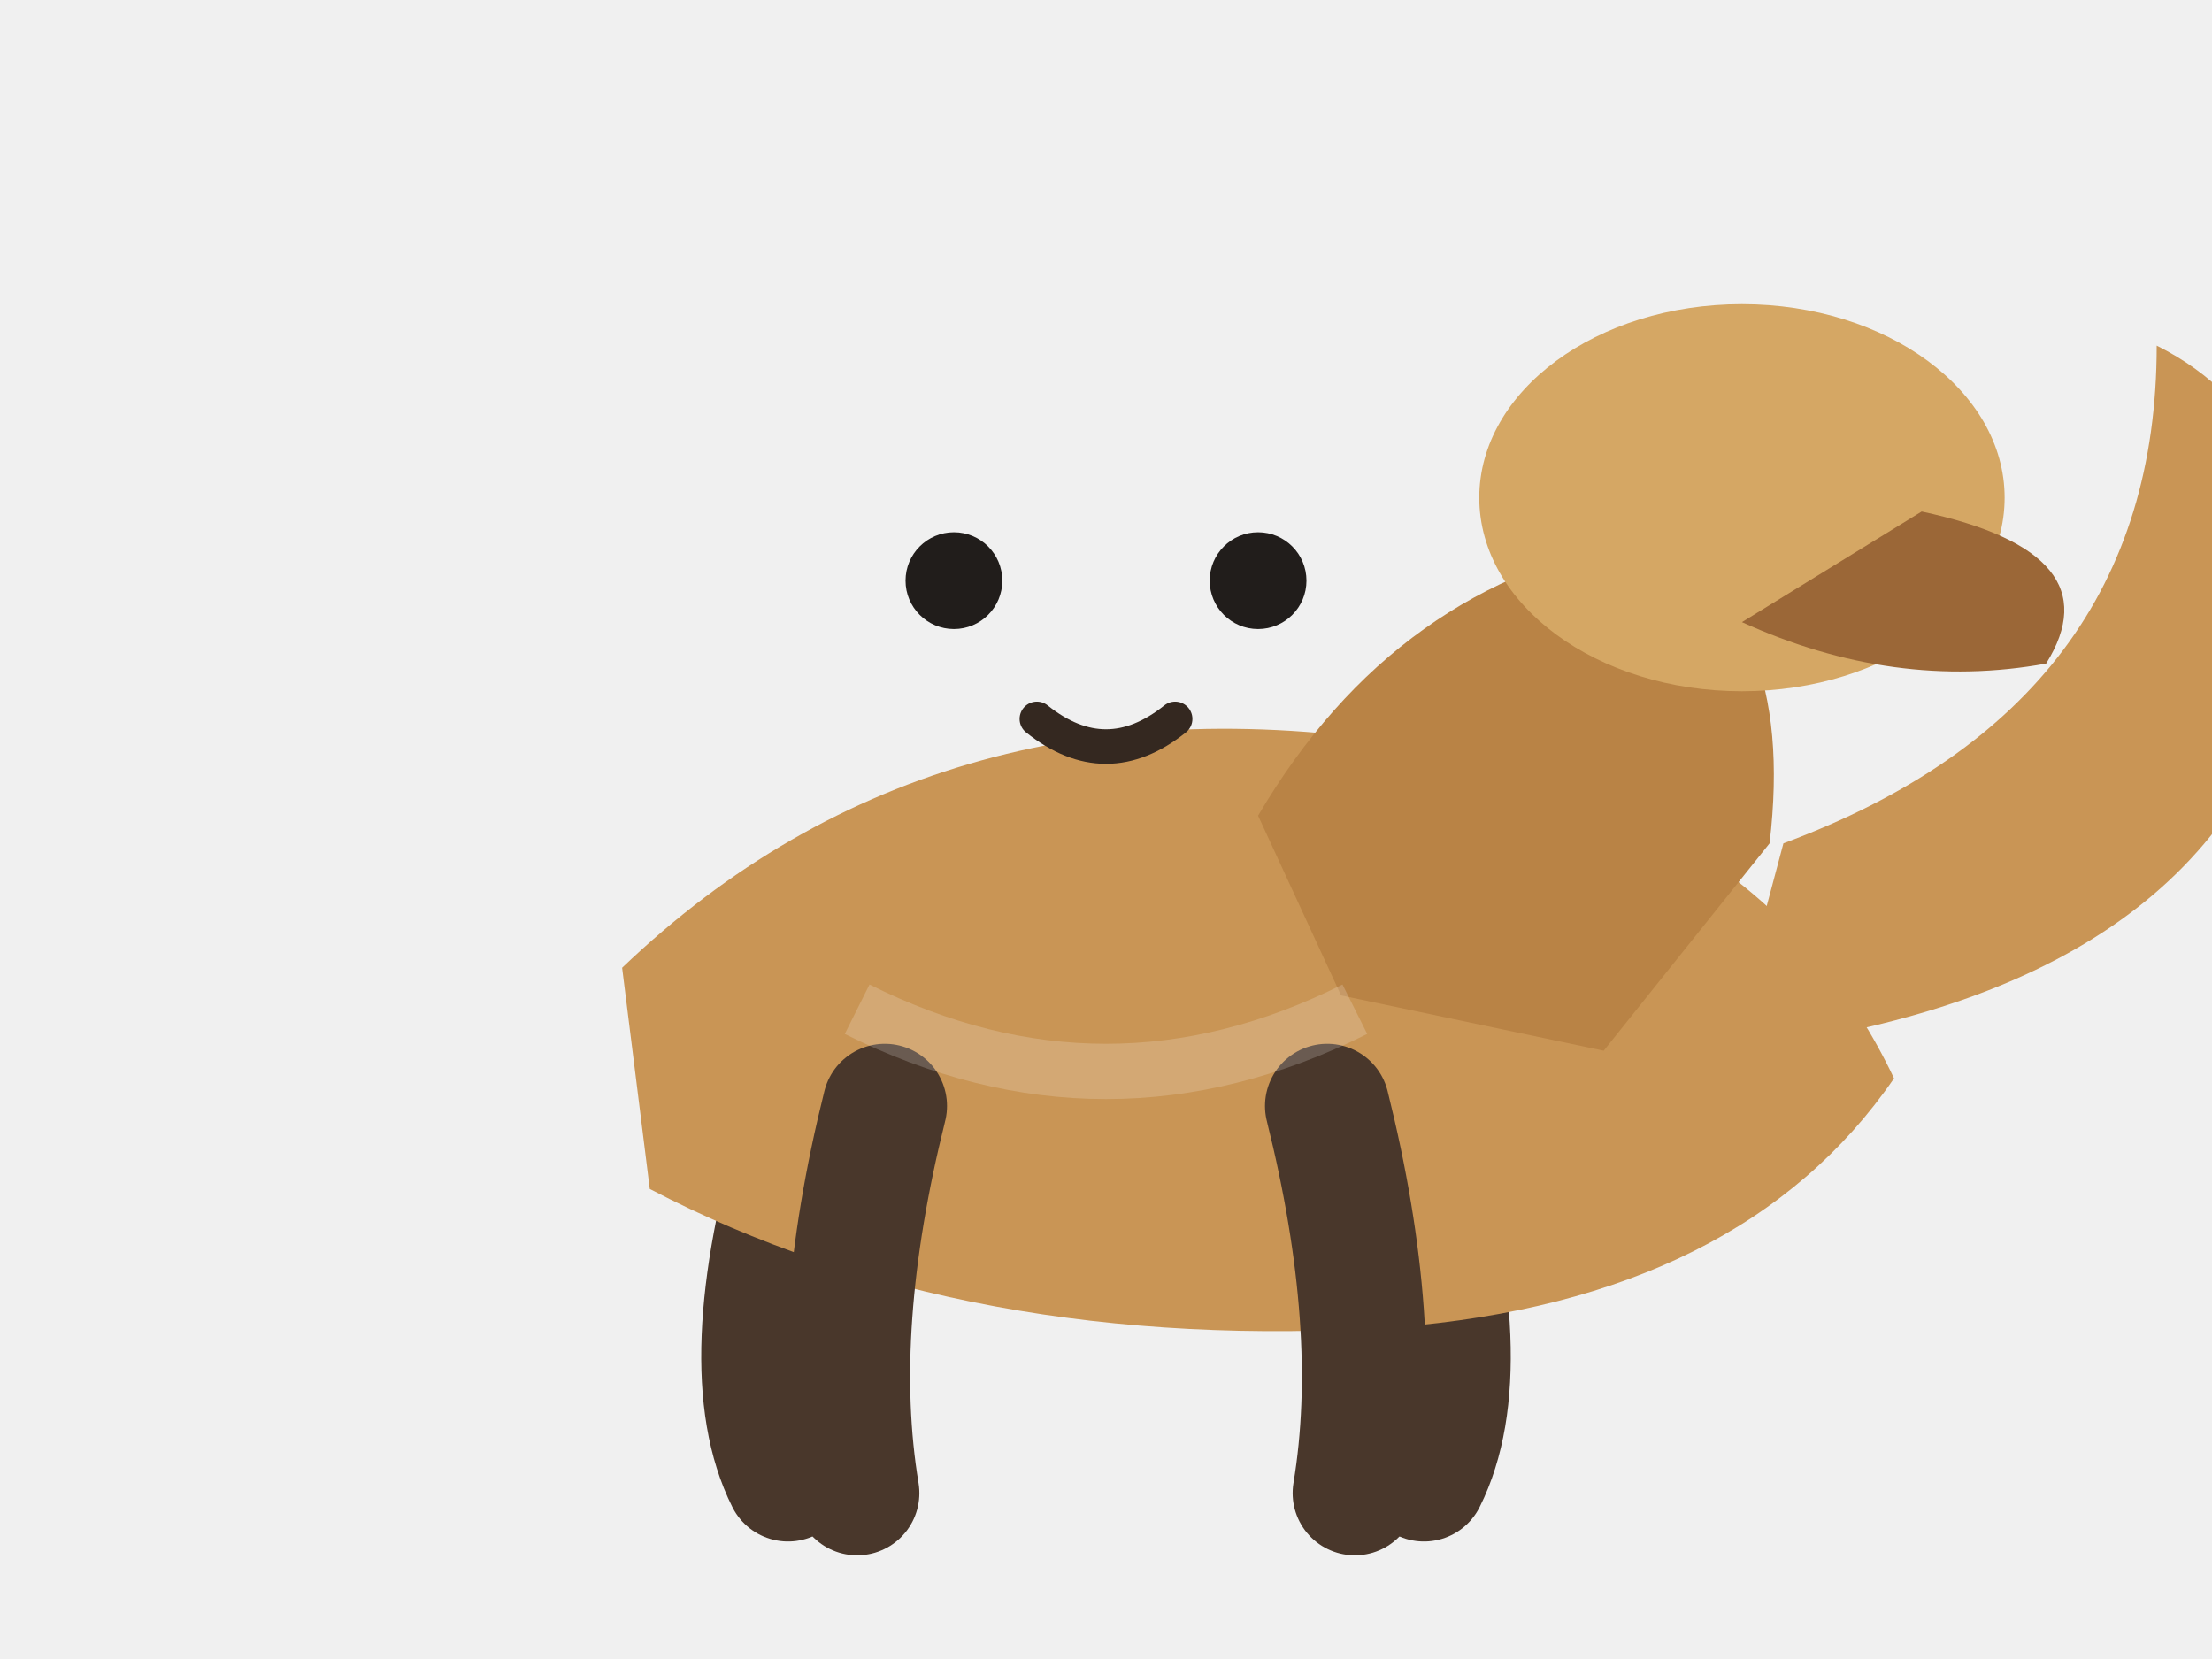
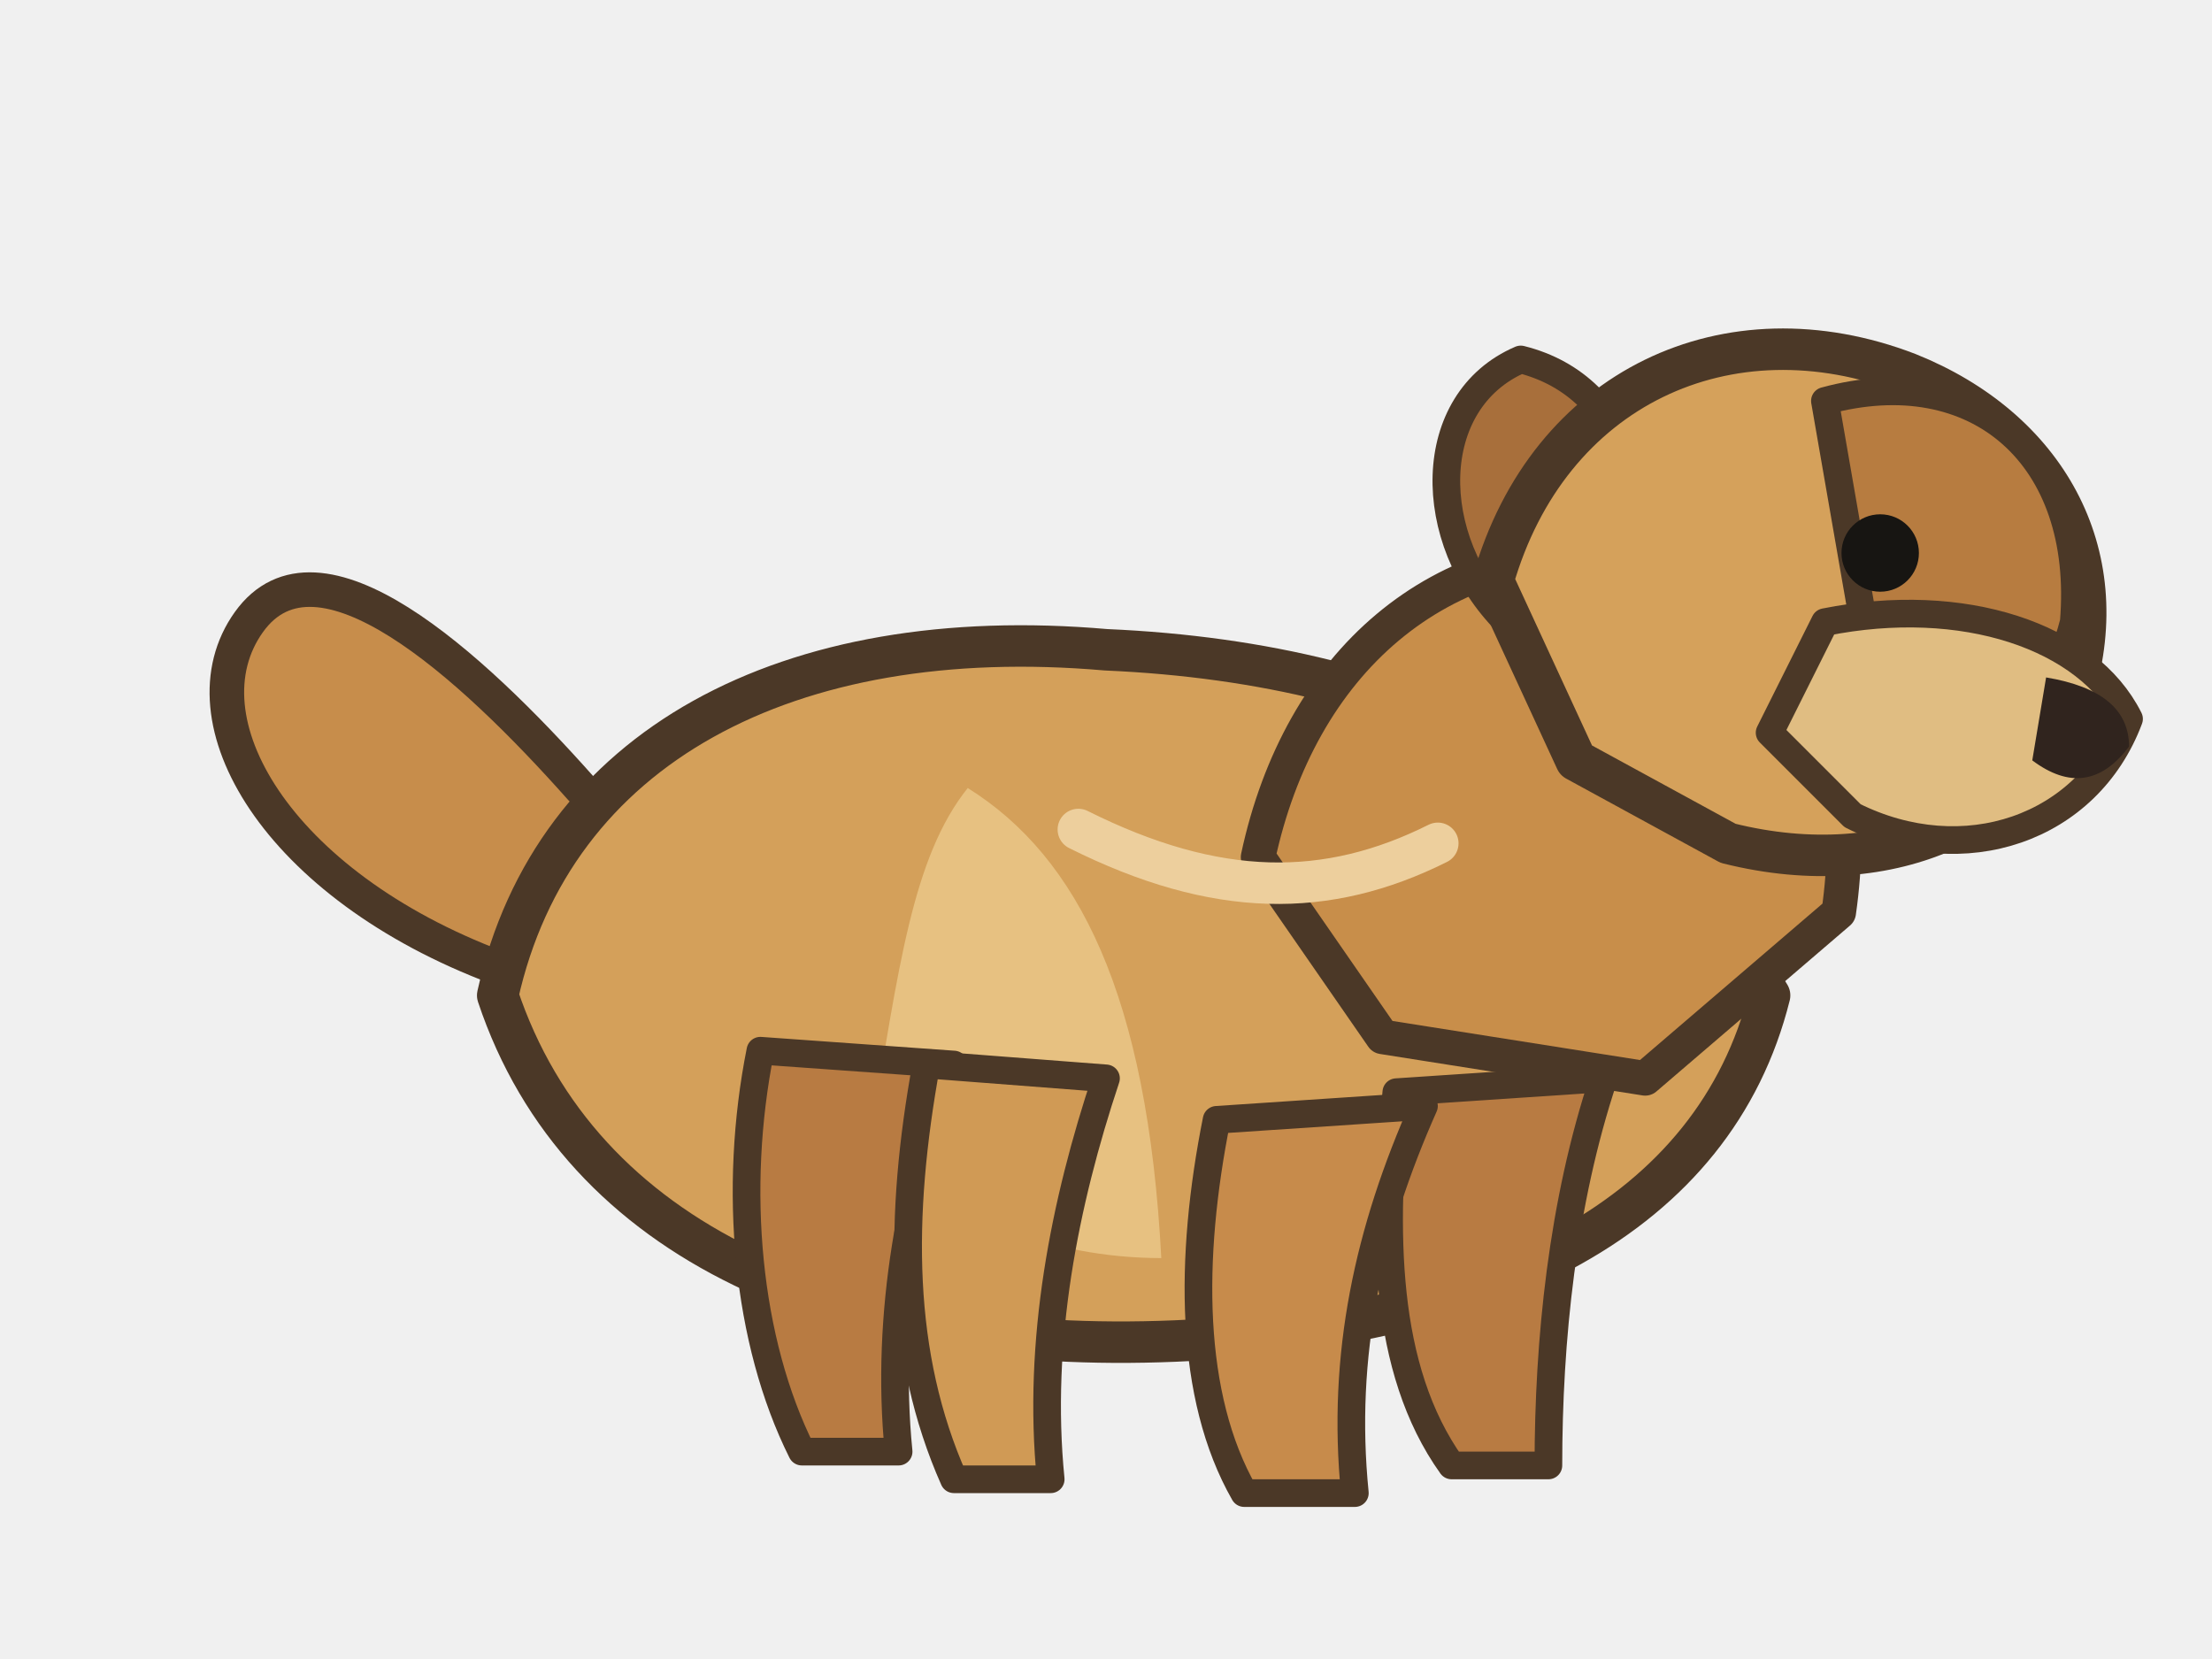
- <svg xmlns="http://www.w3.org/2000/svg" viewBox="0 0 160 120" role="img" aria-label="golden pet master artwork">
-   <g id="pet-root">
-     <g id="tail">
-       <path d="M125 76 Q160 72 166 48 Q168 31 156 25 Q156 51 129 61 Z" fill="#c99555" />
-     </g>
-     <g id="hind-legs">
-       <path d="M58 82 Q53 99 57 107" fill="none" stroke="#49372b" stroke-width="9" stroke-linecap="round" />
-       <path d="M102 82 Q107 99 103 107" fill="none" stroke="#49372b" stroke-width="9" stroke-linecap="round" />
-     </g>
-     <g id="body">
-       <path d="M45 70 Q68 48 103 54 Q128 59 137 78 Q126 94 101 96 Q70 98 47 86 Z" fill="#c99555" />
-     </g>
-     <g id="front-legs">
-       <path d="M64 80 Q60 96 62 108" fill="none" stroke="#49372b" stroke-width="9" stroke-linecap="round" />
-       <path d="M96 80 Q100 96 98 108" fill="none" stroke="#49372b" stroke-width="9" stroke-linecap="round" />
-     </g>
-     <g id="neck">
-       <path d="M91 59 Q101 42 119 39 Q130 44 128 61 L116 76 L97 72 Z" fill="#b98345" />
-     </g>
-     <g id="head">
-       <ellipse cx="126" cy="36" rx="19" ry="14" fill="#d5a764" />
-       <path d="M139 37 Q153 40 148 48 Q137 50 126 45 Z" fill="#9b6737" />
-     </g>
-     <g id="face">
-       <circle cx="69" cy="42" r="3.5" fill="#211d1b" />
-       <circle cx="91" cy="42" r="3.5" fill="#211d1b" />
-       <path d="M75 52 Q80 56 85 52" fill="none" stroke="#342820" stroke-width="2.5" stroke-linecap="round" />
-     </g>
-     <g id="species-surface">
-    
-   </g>
-     <g id="markings">
-       <path d="M62 73 Q80 82 98 73" fill="none" stroke="#ffffff" stroke-opacity=".18" stroke-width="4" />
-     </g>
+ <svg xmlns="http://www.w3.org/2000/svg" viewBox="0 0 160 120" role="img" aria-label="golden retriever pet master artwork">
+   <g id="pet-root" stroke="#4b3827" stroke-linejoin="round" stroke-linecap="round">
+     <path id="tail" d="M36 70 C20 64 13 52 18 45 C23 38 34 48 42 57 C48 63 51 68 53 73Z" fill="#c78d4b" stroke-width="2.5" />
+     <path id="body" d="M36 72 C40 54 57 45 80 47 C103 48 119 57 128 72 C124 88 108 96 85 97 C61 98 42 90 36 72Z" fill="#d4a05a" stroke-width="3" />
+     <path id="chest" d="M70 57 C78 62 83 72 84 91 C76 91 68 88 63 82 C65 70 66 62 70 57Z" fill="#e7c181" stroke="none" />
+     <path id="hind-leg-far" d="M101 79 C100 89 100 99 105 106 L112 106 C112 97 113 87 116 78Z" fill="#b87b42" stroke-width="2" />
+     <path id="hind-leg-near" d="M88 81 C86 91 86 101 90 108 L98 108 C97 98 99 89 103 80Z" fill="#c78b4b" stroke-width="2" />
+     <path id="front-leg-far" d="M55 76 C53 86 54 97 58 105 L65 105 C64 95 66 85 69 77Z" fill="#b87b42" stroke-width="2" />
+     <path id="front-leg-near" d="M67 77 C65 88 65 98 69 107 L76 107 C75 97 77 87 80 78Z" fill="#d09a55" stroke-width="2" />
+     <path id="neck" d="M91 62 C94 48 104 39 118 40 C129 43 135 52 133 66 L119 78 L100 75Z" fill="#c88e4a" stroke-width="2.5" />
+     <path id="ear-far" d="M109 45 C103 39 103 29 110 26 C118 28 120 37 118 45Z" fill="#a86f3b" stroke-width="2" />
+     <path id="head" d="M108 42 C112 28 125 22 138 27 C148 31 153 40 150 50 C147 59 137 64 125 61 L114 55Z" fill="#d5a15b" stroke-width="3" />
+     <path id="ear-near" d="M132 29 C143 26 151 33 150 45 C148 53 141 56 136 52Z" fill="#b77c40" stroke-width="2" />
+     <path id="muzzle" d="M132 45 C142 43 151 46 154 52 C151 60 142 63 134 59 L128 53Z" fill="#e0bd82" stroke-width="2" />
+     <path id="nose" d="M148 49 Q154 50 154 54 Q151 58 147 55Z" fill="#30241e" stroke="none" />
+     <circle id="eye" cx="136" cy="40" r="2.8" fill="#171512" stroke="none" />
+     <path id="markings" d="M78 60 C88 65 96 65 104 61" fill="none" stroke="#edcf9d" stroke-width="3" />
  </g>
</svg>
